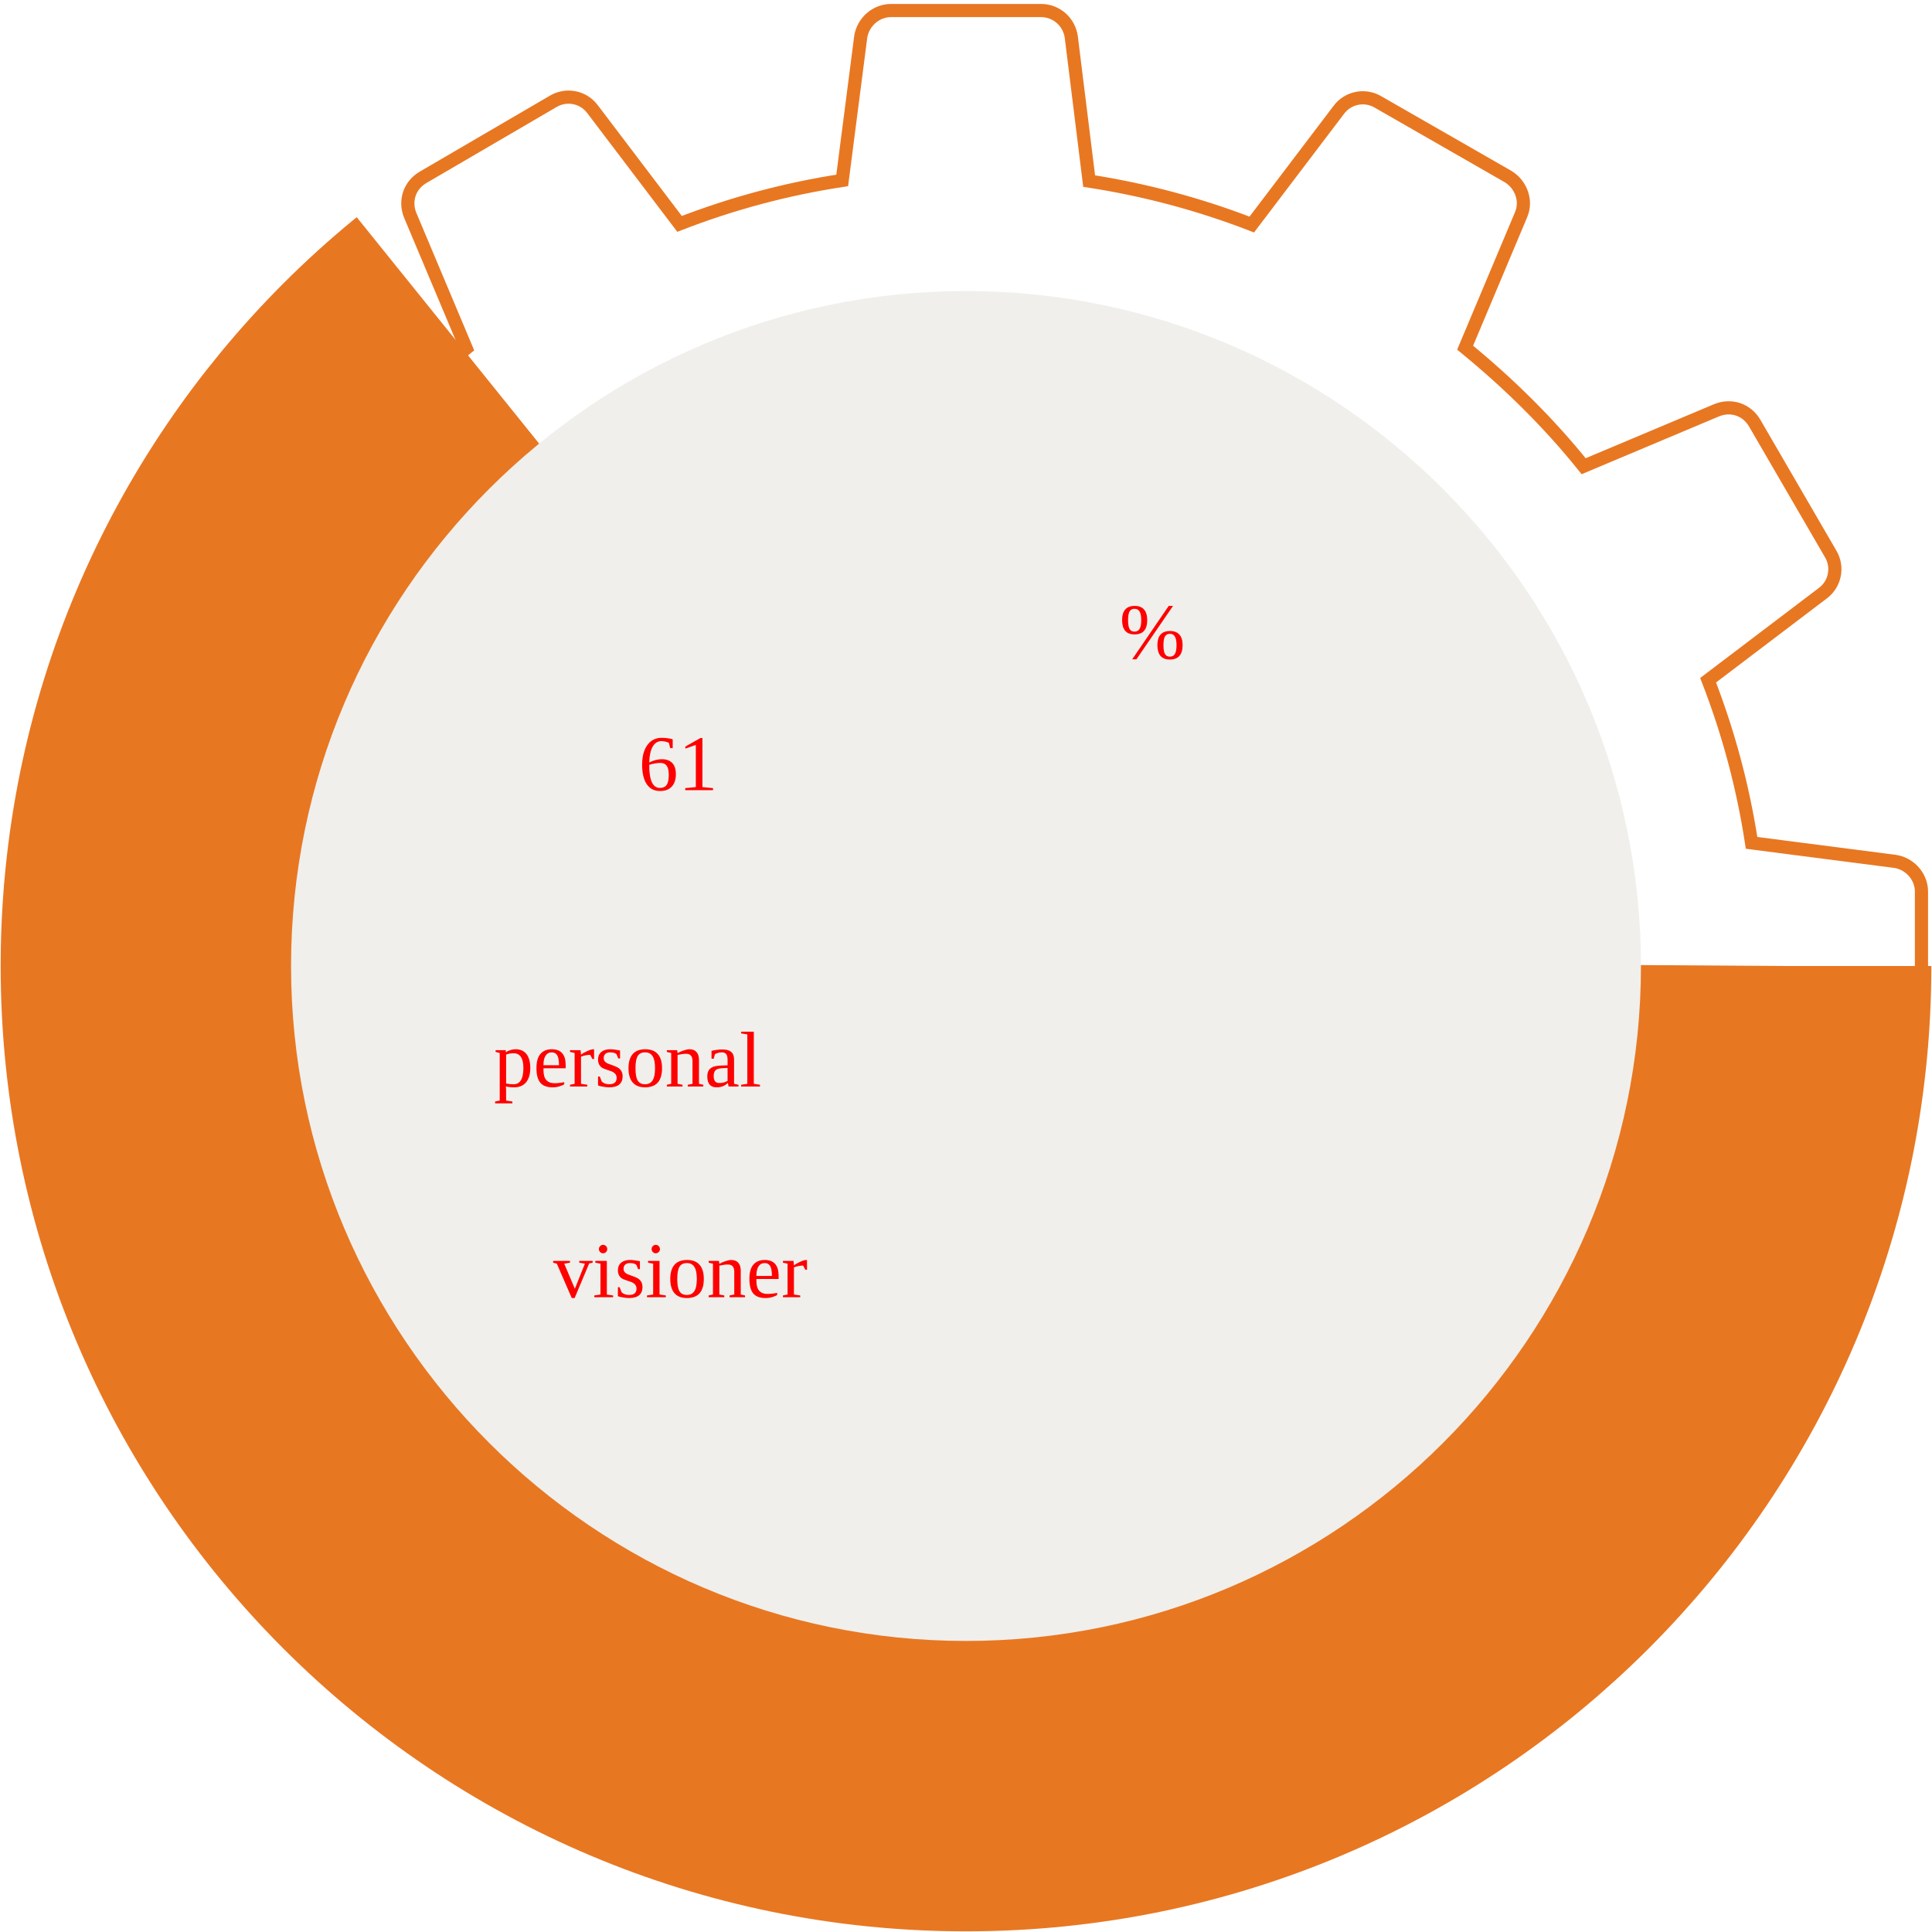
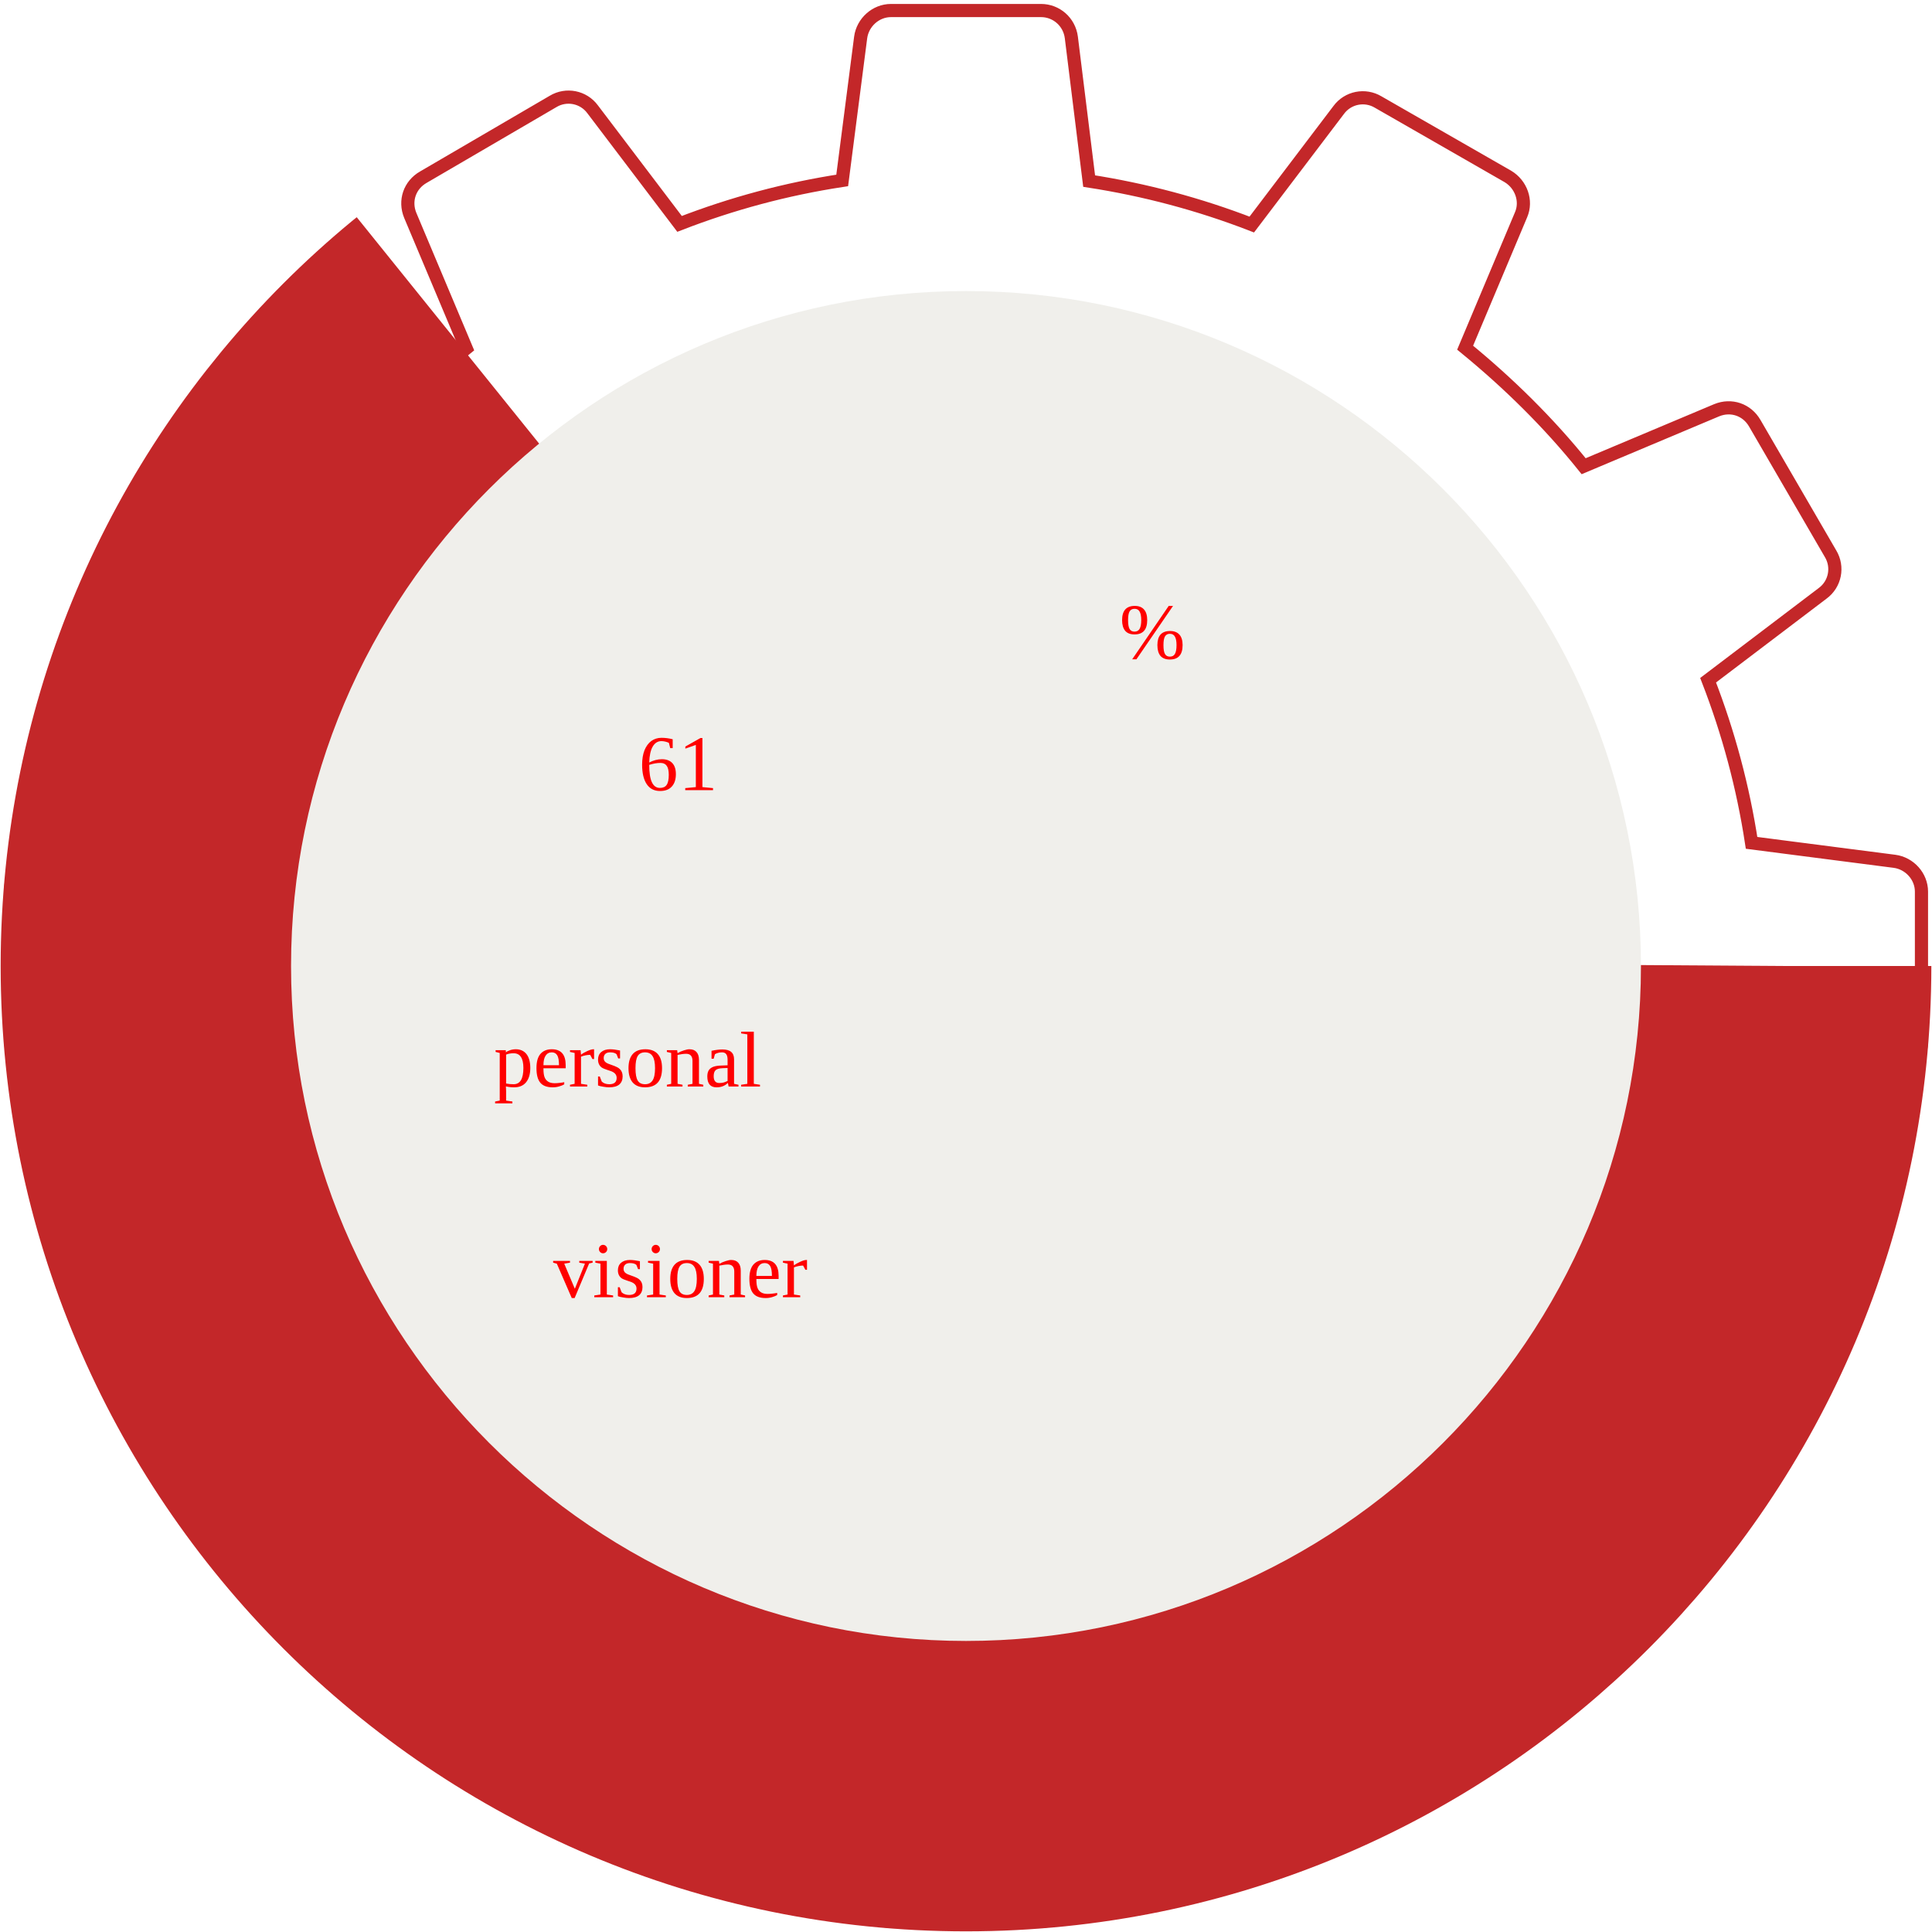
<svg viewBox="0 0 293.4 293.4">
-   <circle class="gear-circle" clip-path="url(#gear-clip-path)" stroke-dasharray="600" stroke-dashoffset="-1100" fill="none" stroke="#E87722" stroke-width="45" stroke-miterlimit="10" cx="146.7" cy="146.7" r="124.1" />
-   <path class="gear-stroke" fill="none" stroke="#E87722" stroke-width="2" stroke-miterlimit="10" d="M165.4,27.5  c8.4,1.3,16.7,3.5,24.7,6.6l13.2-17.4c1.4-1.9,4-2.4,6-1.2L229,26.8c2,1.2,2.9,3.7,2,5.8l-8.5,20.2c6.6,5.4,12.7,11.4,18,18  l20.2-8.5c2.2-0.9,4.6-0.1,5.8,2L278,84.1c1.2,2,0.7,4.6-1.2,6l-17.4,13.2c3.1,8,5.3,16.2,6.6,24.7l21.7,2.8  c2.3,0.3,4.1,2.3,4.1,4.6v22.8c0,2.3-1.7,4.3-4.1,4.6l-21.7,2.8c-1.3,8.4-3.5,16.7-6.6,24.7l17.4,13.2c1.9,1.4,2.4,4,1.2,6  L266.6,229c-1.2,2-3.7,2.9-5.8,2l-20.2-8.5c-5.4,6.6-11.4,12.7-18,18l8.5,20.2c0.9,2.2,0.1,4.6-2,5.8L209.3,278  c-2,1.2-4.6,0.7-6-1.2l-13.2-17.4c-8,3.1-16.2,5.3-24.7,6.6l-2.7,21.7c-0.3,2.3-2.3,4.1-4.6,4.1h-22.8c-2.3,0-4.3-1.7-4.6-4.1  l-2.8-21.7c-8.4-1.3-16.7-3.5-24.7-6.6l-13.2,17.4c-1.4,1.9-4,2.4-6,1.2l-19.7-11.4c-2-1.2-2.9-3.7-2-5.8l8.5-20.2  c-6.6-5.4-12.7-11.4-18-18L32.6,231c-2.2,0.9-4.6,0.1-5.8-2l-11.4-19.7c-1.2-2-0.7-4.6,1.2-6l17.4-13.2c-3.1-8-5.3-16.2-6.6-24.7  l-21.7-2.8c-2.3-0.3-4.1-2.3-4.1-4.6v-22.8c0-2.3,1.7-4.3,4.1-4.6l21.7-2.8c1.3-8.4,3.5-16.7,6.6-24.7L16.6,90.1  c-1.9-1.4-2.4-4-1.2-6l11.4-19.7c1.2-2,3.7-2.9,5.8-2l20.2,8.5c5.4-6.6,11.4-12.7,18-18l-8.5-20.2c-0.9-2.2-0.1-4.6,2-5.8L84,15.4  c2-1.2,4.6-0.7,6,1.2l13.2,17.4c8-3.1,16.2-5.3,24.7-6.6l2.8-21.7c0.3-2.3,2.3-4.1,4.6-4.1h22.8c2.3,0,4.3,1.7,4.6,4.1L165.4,27.5z" />
+   <circle class="gear-circle" clip-path="url(#gear-clip-path)" stroke-dasharray="600" stroke-dashoffset="-1100" fill="none" stroke="#c32729" stroke-width="45" stroke-miterlimit="10" cx="146.7" cy="146.7" r="124.1" />
+   <path class="gear-stroke" fill="none" stroke="#c32729" stroke-width="2" stroke-miterlimit="10" d="M165.4,27.5  c8.4,1.3,16.7,3.5,24.7,6.6l13.2-17.4c1.4-1.9,4-2.4,6-1.2L229,26.8c2,1.2,2.9,3.7,2,5.8l-8.5,20.2c6.6,5.4,12.7,11.4,18,18  l20.2-8.5c2.2-0.9,4.6-0.1,5.8,2L278,84.1c1.2,2,0.7,4.6-1.2,6l-17.4,13.2c3.1,8,5.3,16.2,6.6,24.7l21.7,2.8  c2.3,0.3,4.1,2.3,4.1,4.6v22.8c0,2.3-1.7,4.3-4.1,4.6l-21.7,2.8c-1.3,8.4-3.5,16.7-6.6,24.7l17.4,13.2c1.9,1.4,2.4,4,1.2,6  L266.6,229c-1.2,2-3.7,2.9-5.8,2l-20.2-8.5c-5.4,6.6-11.4,12.7-18,18l8.5,20.2c0.9,2.2,0.1,4.6-2,5.8L209.3,278  c-2,1.2-4.6,0.7-6-1.2l-13.2-17.4c-8,3.1-16.2,5.3-24.7,6.6l-2.7,21.7c-0.3,2.3-2.3,4.1-4.6,4.1h-22.8c-2.3,0-4.3-1.7-4.6-4.1  l-2.8-21.7c-8.4-1.3-16.7-3.5-24.7-6.6l-13.2,17.4c-1.4,1.9-4,2.4-6,1.2l-19.7-11.4c-2-1.2-2.9-3.7-2-5.8l8.5-20.2  c-6.6-5.4-12.7-11.4-18-18L32.6,231c-2.2,0.9-4.6,0.1-5.8-2l-11.4-19.7c-1.2-2-0.7-4.6,1.2-6l17.4-13.2c-3.1-8-5.3-16.2-6.6-24.7  l-21.7-2.8c-2.3-0.3-4.1-2.3-4.1-4.6v-22.8c0-2.3,1.7-4.3,4.1-4.6l21.7-2.8c1.3-8.4,3.5-16.7,6.6-24.7L16.6,90.1  c-1.9-1.4-2.4-4-1.2-6l11.4-19.7c1.2-2,3.7-2.9,5.8-2l20.2,8.5c5.4-6.6,11.4-12.7,18-18l-8.5-20.2c-0.9-2.2-0.1-4.6,2-5.8L84,15.4  c2-1.2,4.6-0.7,6,1.2l13.2,17.4c8-3.1,16.2-5.3,24.7-6.6l2.8-21.7c0.3-2.3,2.3-4.1,4.6-4.1h22.8c2.3,0,4.3,1.7,4.6,4.1L165.4,27.5z" />
  <path class="gear-inner-circle" fill="#F0EFEB" d="M146.7,249.2c56.5,0,102.5-46,102.5-102.5c0-56.5-46-102.5-102.5-102.5  S44.2,90.2,44.2,146.7C44.2,203.1,90.2,249.2,146.7,249.2z" />
  <text class="svg-percentage" x="97" y="120" fill="red" style="font-size: 6.8rem;">61</text>
  <text class="svg-percentage" x="170" y="100" fill="red" style="font-size: 4rem;">%</text>
  <text class="svg-word-1" x="75" y="165" fill="red" style="font-size: 2.9rem;text-transform: uppercase;font-weight: 500;">personal</text>
  <text class="svg-word-2" x="84" y="197" fill="red" style="font-size: 2.9rem;text-transform: uppercase;font-weight: 500;">visioner</text>
</svg>
